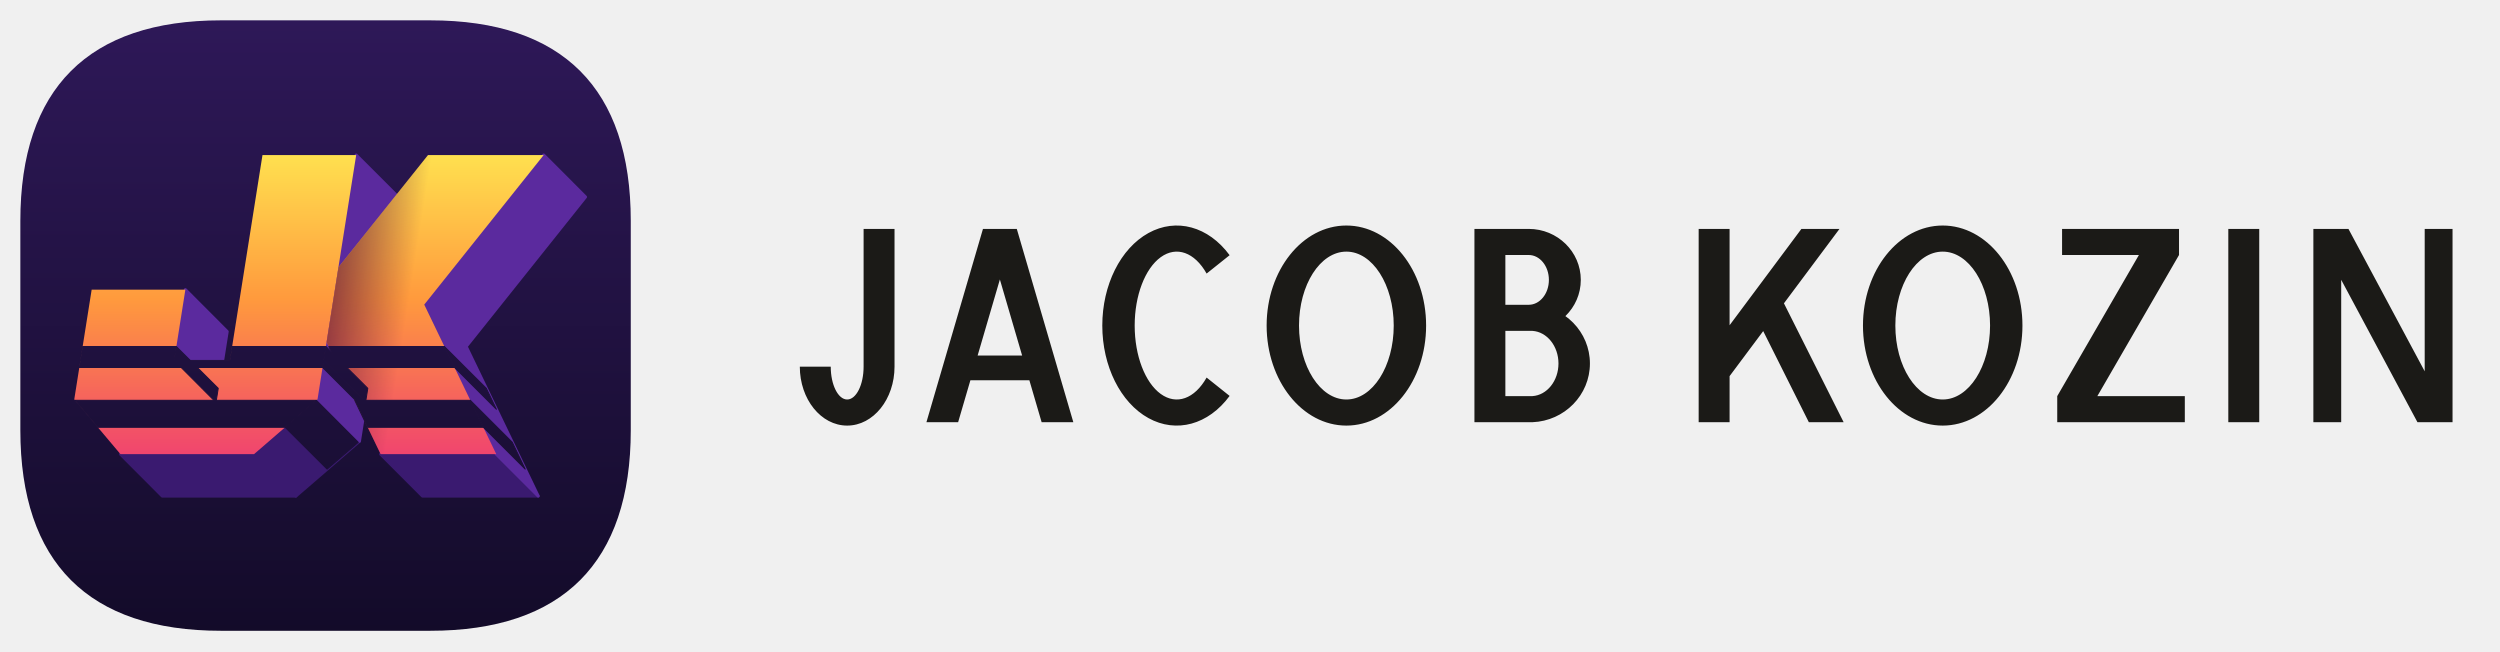
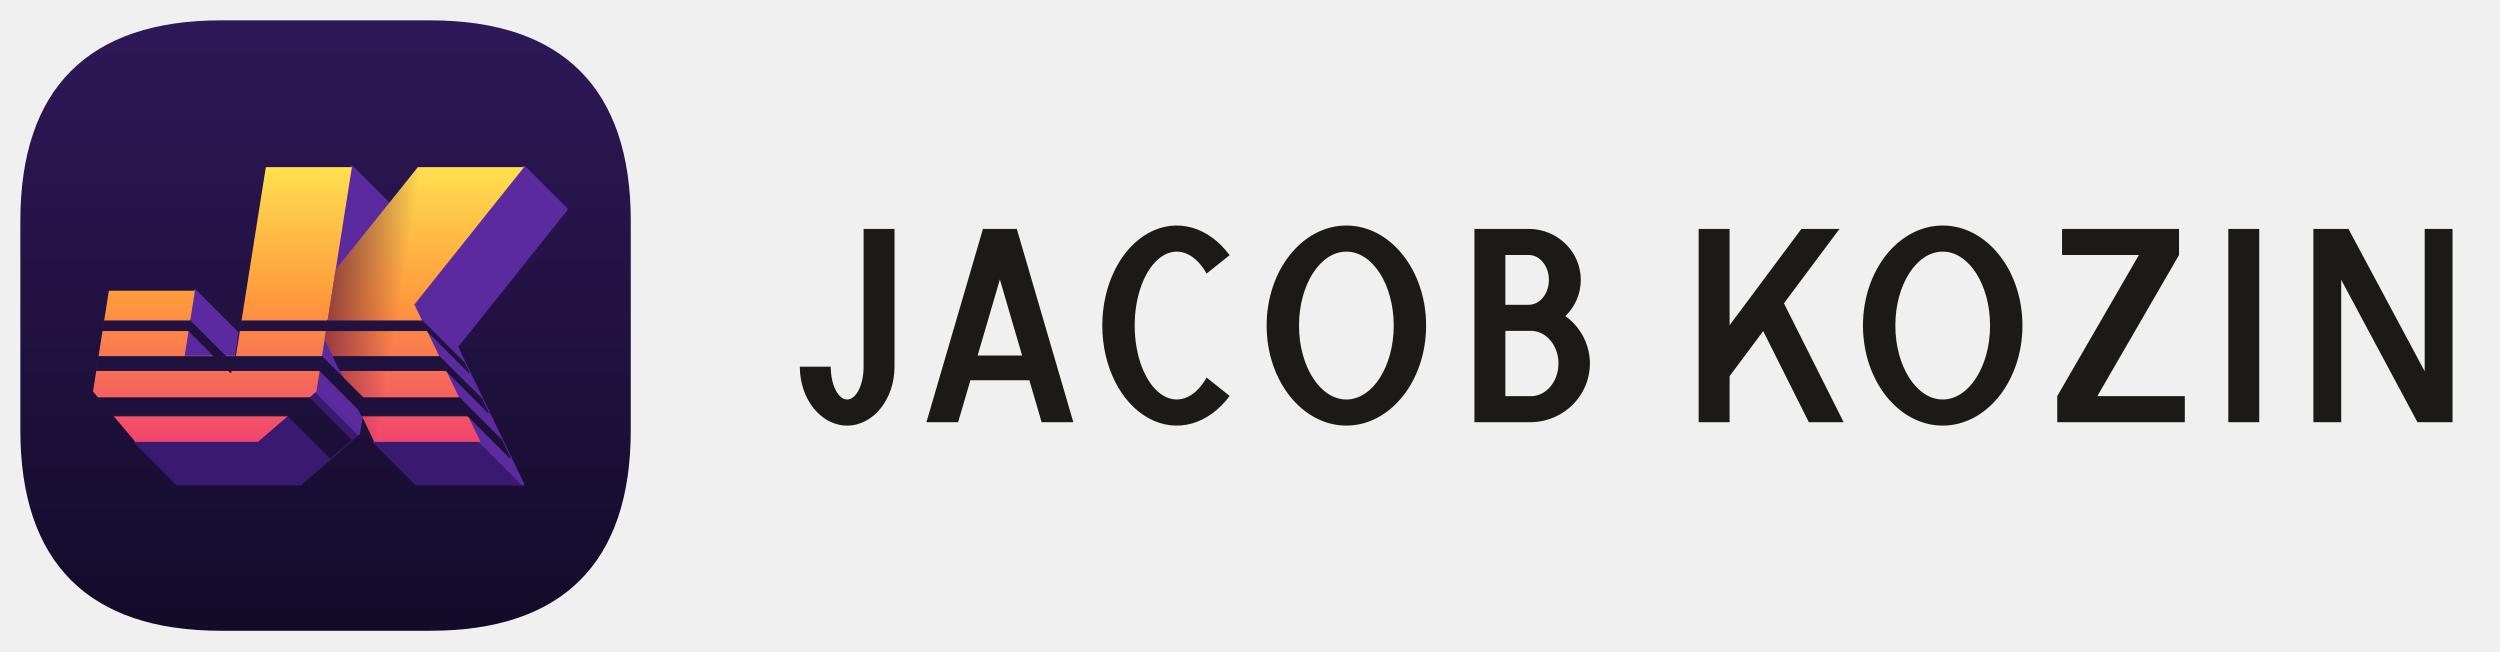
<svg xmlns="http://www.w3.org/2000/svg" viewBox="0 0 245.73 64" role="img" aria-label="Jacob Kozin">
  <svg x="0" y="0" width="64" height="64" viewBox="0 0 64 64">
    <defs>
      <linearGradient id="sky" x1="0" y1="0" x2="0" y2="1">
        <stop offset="0" stop-color="#2E1858" />
        <stop offset="1" stop-color="#130B29" />
      </linearGradient>
-       <linearGradient id="sun" gradientUnits="userSpaceOnUse" x1="0" y1="15.24" x2="0" y2="44.64">
+       <linearGradient id="sun" gradientUnits="userSpaceOnUse" x1="0" y1="16.43" x2="0" y2="43.43">
        <stop offset="0" stop-color="#FFE04F" />
        <stop offset=".48" stop-color="#FF9A3D" />
        <stop offset="1" stop-color="#F0456E" />
      </linearGradient>
-       <linearGradient id="sh" gradientUnits="userSpaceOnUse" x1="32.69" y1="29.94" x2="39.95" y2="31.09">
+       <linearGradient id="sh" gradientUnits="userSpaceOnUse" x1="32.45" y1="29.93" x2="39.12" y2="30.99">
        <stop offset="0" stop-color="#5A0F3C" stop-opacity=".62" />
        <stop offset="1" stop-color="#5A0F3C" stop-opacity="0" />
      </linearGradient>
      <clipPath id="faces">
-         <path d="M25.8 15.24L35.01 15.24L31.21 39.25L24.97 44.64L11.84 44.64L7.3 39.25L9.01 28.47L18.22 28.47L17.12 35.43L22.6 35.43Z" />
-         <path d="M33.27 26.27L42.07 15.24L53.44 15.24L41.7 29.94L48.78 44.64L37.41 44.64L32.1 33.62Z" />
+         <path d="M26.13 16.43L34.59 16.43L31.1 38.48L25.36 43.43L13.3 43.43L9.14 38.48L10.7 28.58L19.16 28.58L18.15 34.97L23.19 34.97Z" />
+         <path d="M32.98 26.55L41.07 16.43L51.51 16.43L40.73 29.93L47.23 43.43L36.79 43.43L31.92 33.3Z" />
      </clipPath>
      <mask id="cut">
        <rect width="64" height="64" fill="#fff" />
        <g fill="#000" stroke="#000" stroke-width=".1" stroke-linejoin="round">
-           <path d="M8.12 34.06L17.33 34.06L17.12 35.43L7.9 35.43Z" />
-           <path d="M17.33 34.06L17.12 35.43L21.23 39.55L21.45 38.17Z" />
-           <path d="M22.82 34.06L32.03 34.06L31.82 35.43L22.6 35.43Z" />
-           <path d="M32.03 34.06L31.82 35.43L35.93 39.55L36.15 38.17Z" />
-           <path d="M7.9 35.43L31.82 35.43L31.71 36.12L7.8 36.12Z" />
-           <path d="M31.82 35.43L31.71 36.12L35.82 40.23L35.93 39.55Z" />
-           <path d="M7.38 39.35L31.1 39.35L28.03 42L9.61 42Z" />
-           <path d="M31.1 39.35L28.03 42L32.15 46.11L35.21 43.47Z" />
-           <path d="M32.32 34.06L43.68 34.06L44.68 36.12L33.31 36.12Z" />
-           <path d="M43.68 34.06L44.68 36.12L48.79 40.23L47.8 38.17Z" />
-           <path d="M34.87 39.35L46.23 39.35L47.51 42L36.14 42Z" />
-           <path d="M46.23 39.35L47.51 42L51.62 46.11L50.35 43.47Z" />
+           <path d="M10.23 31.55L18.69 31.55L18.54 32.49L10.08 32.49Z" />
+           <path d="M18.69 31.55L18.54 32.49L22.68 36.63L22.83 35.69Z" />
+           <path d="M23.73 31.55L32.19 31.55L32.04 32.49L23.58 32.49Z" />
+           <path d="M9.68 35.06L31.64 35.06L31.42 36.41L9.46 36.41Z" />
+           <path d="M31.64 35.06L31.42 36.41L35.56 40.55L35.78 39.2Z" />
+           <path d="M9.67 39.11L30.37 39.11L28.33 40.87L11.14 40.87Z" />
+           <path d="M30.37 39.11L28.33 40.87L32.47 45.01L34.51 43.25Z" />
+           <path d="M32.19 31.55L41.51 31.55L41.97 32.49L32.04 32.49Z" />
+           <path d="M41.51 31.55L41.97 32.49L46.11 36.63L45.65 35.69Z" />
+           <path d="M32.76 35.06L43.2 35.06L43.85 36.41L33.41 36.41Z" />
+           <path d="M43.2 35.06L43.85 36.41L47.99 40.55L47.34 39.2Z" />
+           <path d="M34.71 39.11L45.15 39.11L46 40.87L35.56 40.87Z" />
+           <path d="M45.15 39.11L46 40.87L50.14 45.01L49.29 43.25Z" />
        </g>
      </mask>
    </defs>
    <path d="M21.72 2H42.28C55.3 2 62 8.7 62 21.72V42.28C62 55.3 55.3 62 42.28 62H21.72C8.7 62 2 55.3 2 42.28V21.72C2 8.7 8.7 2 21.72 2Z" fill="url(#sky)" />
    <g mask="url(#cut)">
-       <path fill="#5B2A9E" stroke="#5B2A9E" stroke-width=".3" stroke-linejoin="round" d="M18.22 28.47L17.12 35.43L21.23 39.55L22.33 32.59Z" />
-       <path fill="#3A1A70" stroke="#3A1A70" stroke-width=".3" stroke-linejoin="round" d="M24.97 44.64L11.84 44.64L15.95 48.76L29.08 48.76Z" />
-       <path fill="#3A1A70" stroke="#3A1A70" stroke-width=".3" stroke-linejoin="round" d="M31.21 39.25L24.97 44.64L29.08 48.76L35.33 43.37Z" />
-       <path fill="#5B2A9E" stroke="#5B2A9E" stroke-width=".3" stroke-linejoin="round" d="M35.01 15.24L31.21 39.25L35.33 43.37L39.13 19.36Z" />
-       <path fill="#5B2A9E" stroke="#5B2A9E" stroke-width=".3" stroke-linejoin="round" d="M53.44 15.24L41.7 29.94L45.82 34.06L57.55 19.36Z" />
-       <path fill="#3A1A70" stroke="#3A1A70" stroke-width=".3" stroke-linejoin="round" d="M48.78 44.64L37.41 44.64L41.53 48.76L52.9 48.76Z" />
-       <path fill="#5B2A9E" stroke="#5B2A9E" stroke-width=".3" stroke-linejoin="round" d="M41.7 29.94L48.78 44.64L52.9 48.76L45.82 34.06Z" />
-       <path fill="url(#sun)" d="M25.8 15.24L35.01 15.24L31.21 39.25L24.97 44.64L11.84 44.64L7.3 39.25L9.01 28.47L18.22 28.47L17.12 35.43L22.6 35.43Z" />
-       <path fill="url(#sun)" d="M33.27 26.27L42.07 15.24L53.44 15.24L41.7 29.94L48.78 44.64L37.41 44.64L32.1 33.62Z" />
-       <path fill="url(#sh)" d="M33.27 26.27L42.07 15.24L53.44 15.24L41.7 29.94L48.78 44.64L37.41 44.64L32.1 33.62Z" />
+       <path fill="#5B2A9E" stroke="#5B2A9E" stroke-width=".3" stroke-linejoin="round" d="M19.16 28.58L18.15 34.97L22.29 39.11L23.3 32.72Z" />
+       <path fill="#3A1A70" stroke="#3A1A70" stroke-width=".3" stroke-linejoin="round" d="M25.36 43.43L13.3 43.43L17.44 47.57L29.5 47.57Z" />
+       <path fill="#3A1A70" stroke="#3A1A70" stroke-width=".3" stroke-linejoin="round" d="M31.1 38.48L25.36 43.43L29.5 47.57L35.24 42.62Z" />
+       <path fill="#5B2A9E" stroke="#5B2A9E" stroke-width=".3" stroke-linejoin="round" d="M34.59 16.43L31.1 38.48L35.24 42.62L38.73 20.57Z" />
+       <path fill="#5B2A9E" stroke="#5B2A9E" stroke-width=".3" stroke-linejoin="round" d="M51.51 16.43L40.73 29.93L44.87 34.07L55.65 20.57Z" />
+       <path fill="#3A1A70" stroke="#3A1A70" stroke-width=".3" stroke-linejoin="round" d="M47.23 43.43L36.79 43.43L40.93 47.57L51.37 47.57Z" />
+       <path fill="#5B2A9E" stroke="#5B2A9E" stroke-width=".3" stroke-linejoin="round" d="M40.73 29.93L47.23 43.43L51.37 47.57L44.87 34.07Z" />
+       <path fill="url(#sun)" d="M26.13 16.43L34.59 16.43L31.1 38.48L25.36 43.43L13.3 43.43L9.14 38.48L10.7 28.58L19.16 28.58L18.15 34.97L23.19 34.97Z" />
+       <path fill="url(#sun)" d="M32.98 26.55L41.07 16.43L51.51 16.43L40.73 29.93L47.23 43.43L36.79 43.43L31.92 33.3Z" />
+       <path fill="url(#sh)" d="M32.98 26.55L41.07 16.43L51.51 16.43L40.73 29.93L47.23 43.43L36.79 43.43L31.92 33.3Z" />
    </g>
  </svg>
  <path fill="#1B1A17" transform="translate(77 22.5) scale(0.95)" d="M8.3 0 L11.5 0 L11.5 14.25 L8.3 14.25ZM11.5 14.25 A4.9 6.1 0 0 1 1.7 14.25 L4.9 14.25 A1.7 3.4 0 0 0 8.3 14.25ZM14.8 20 L20.65 0 L23.93 0 L18.08 20ZM26.72 20 L20.87 0 L24.15 0 L30 20ZM17.8 13.1 L27 13.1 L27 15.66 L17.8 15.66ZM46.17 17.28 A7.7 10.35 0 1 1 46.17 2.72 L43.79 4.62 A4.35 7.65 0 1 0 43.79 15.38ZM50 10 A8.25 10.35 0 0 1 66.5 10 A8.25 10.35 0 0 1 50 10ZM53.35 10 A4.9 7.65 0 0 0 63.15 10 A4.9 7.65 0 0 0 53.35 10ZM71.5 0 L74.7 0 L74.7 20 L71.5 20ZM71.5 0 H77.12 A5.38 5.27 0 0 1 77.12 10.55 H71.5ZM74.7 2.7 V7.85 H77.12 A2.08 2.57 0 0 0 77.12 2.7ZM71.5 7.85 H77.5 A6.2 6.08 0 0 1 77.5 20 H71.5ZM74.7 10.55 V17.3 H77.5 A2.85 3.38 0 0 0 77.5 10.55ZM94.7 0 L97.9 0 L97.9 20 L94.7 20ZM95.9 12.65 L105.33 0 L109.27 0 L95.9 17.91ZM102.73 6.12 L109.7 20 L106.1 20 L100.59 9ZM111.7 10 A8.25 10.35 0 0 1 128.2 10 A8.25 10.35 0 0 1 111.7 10ZM115.05 10 A4.9 7.65 0 0 0 124.85 10 A4.9 7.65 0 0 0 115.05 10ZM132.3 0 L144.4 0 L144.4 2.7 L135.95 17.3 L145 17.3 L145 20 L131.8 20 L131.8 17.3 L140.25 2.7 L132.3 2.7ZM149.5 0 L152.7 0 L152.7 20 L149.5 20ZM158.3 0 L161.18 0 L161.18 20 L158.3 20ZM169.82 0 L172.7 0 L172.7 20 L169.82 20ZM161.93 0 L172.64 20 L169.07 20 L158.36 0Z" />
</svg>
